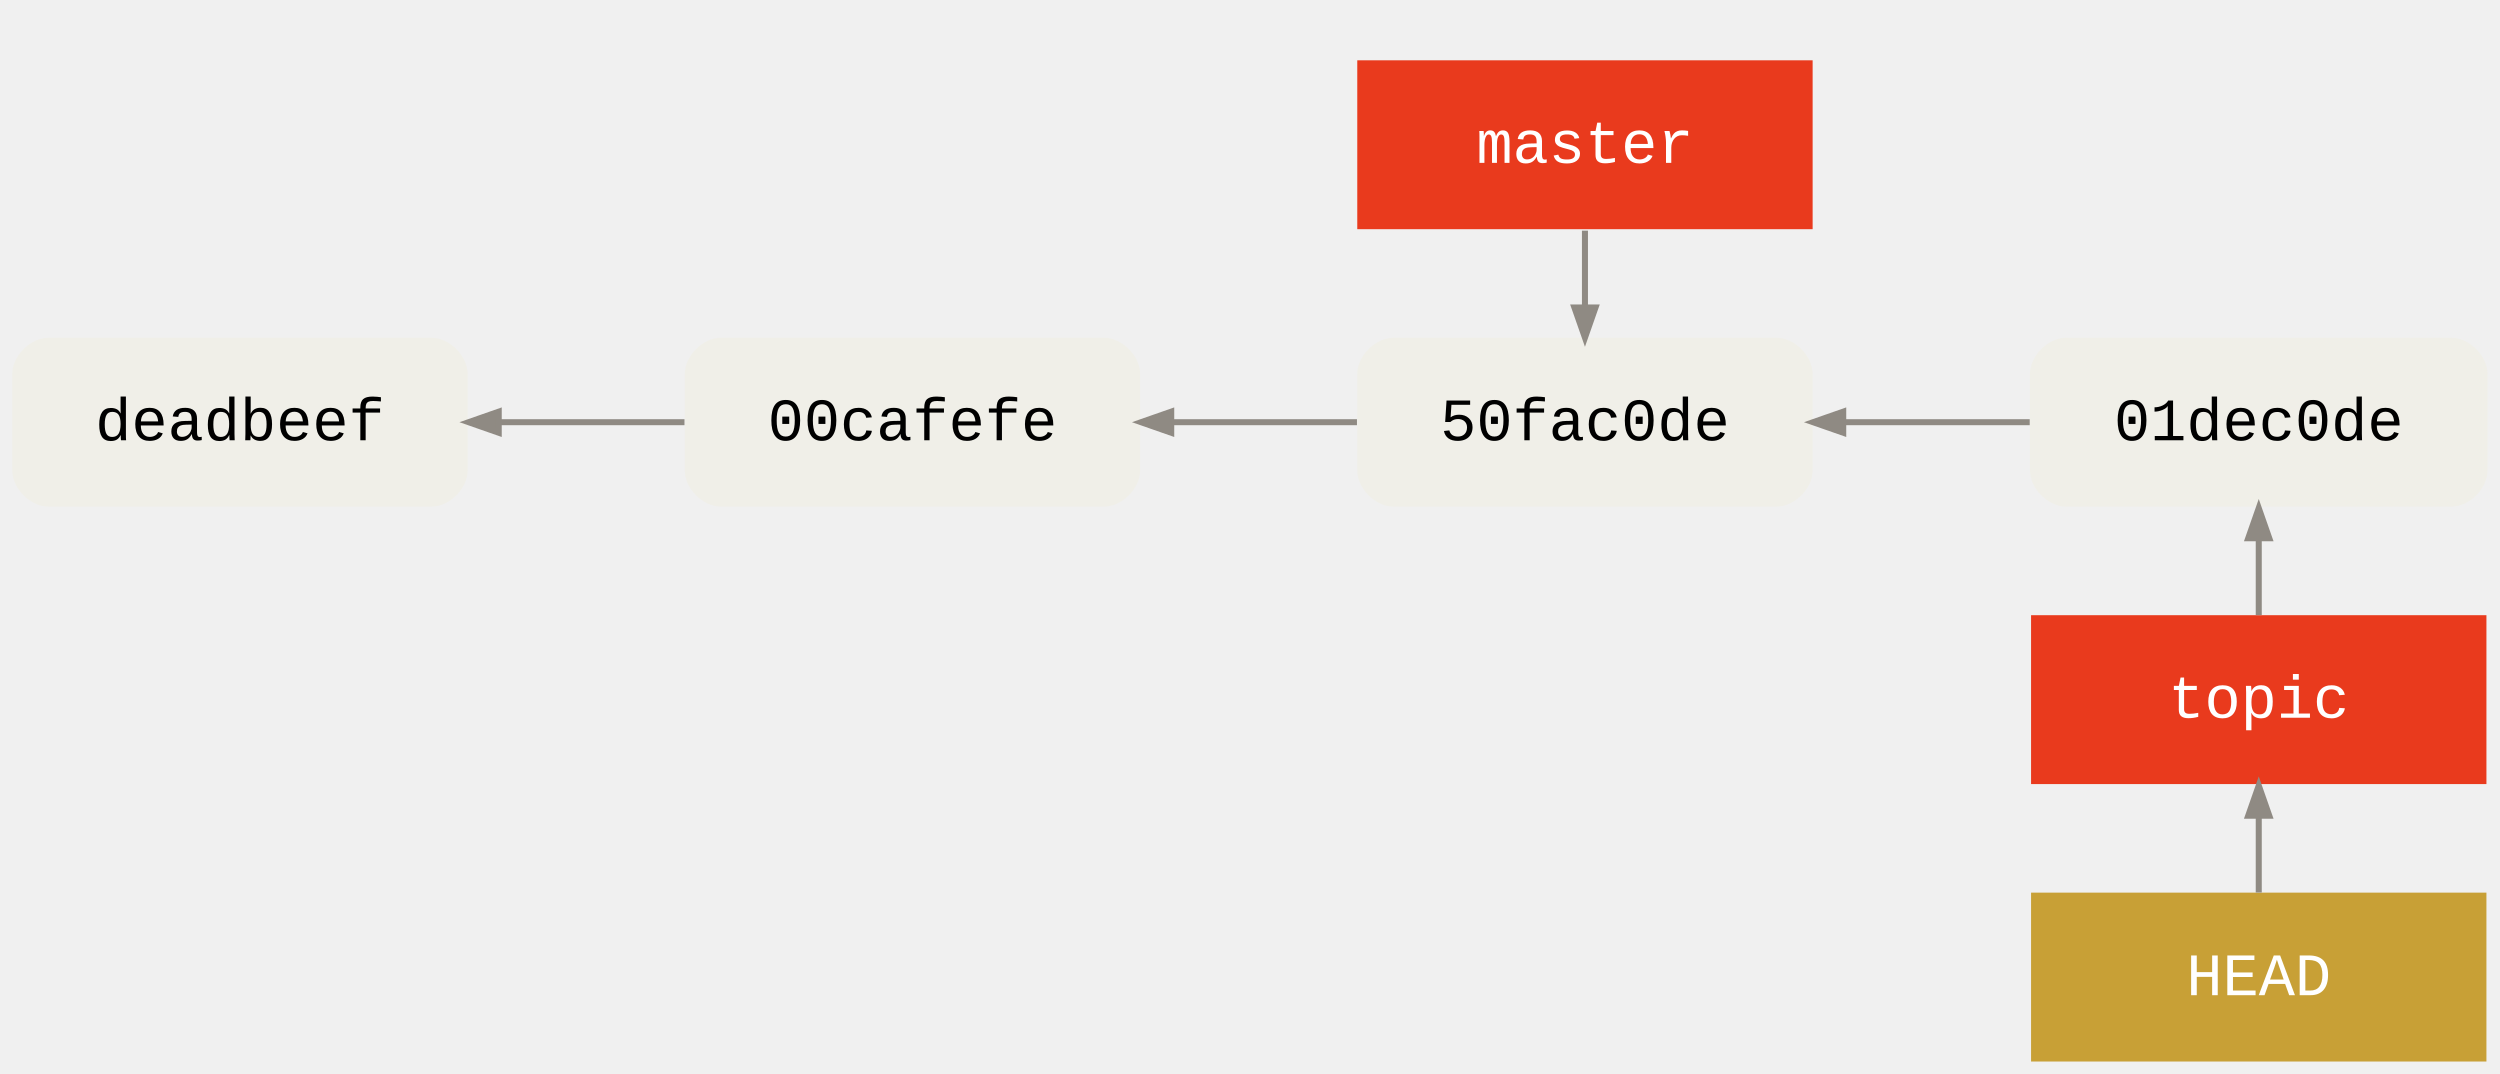
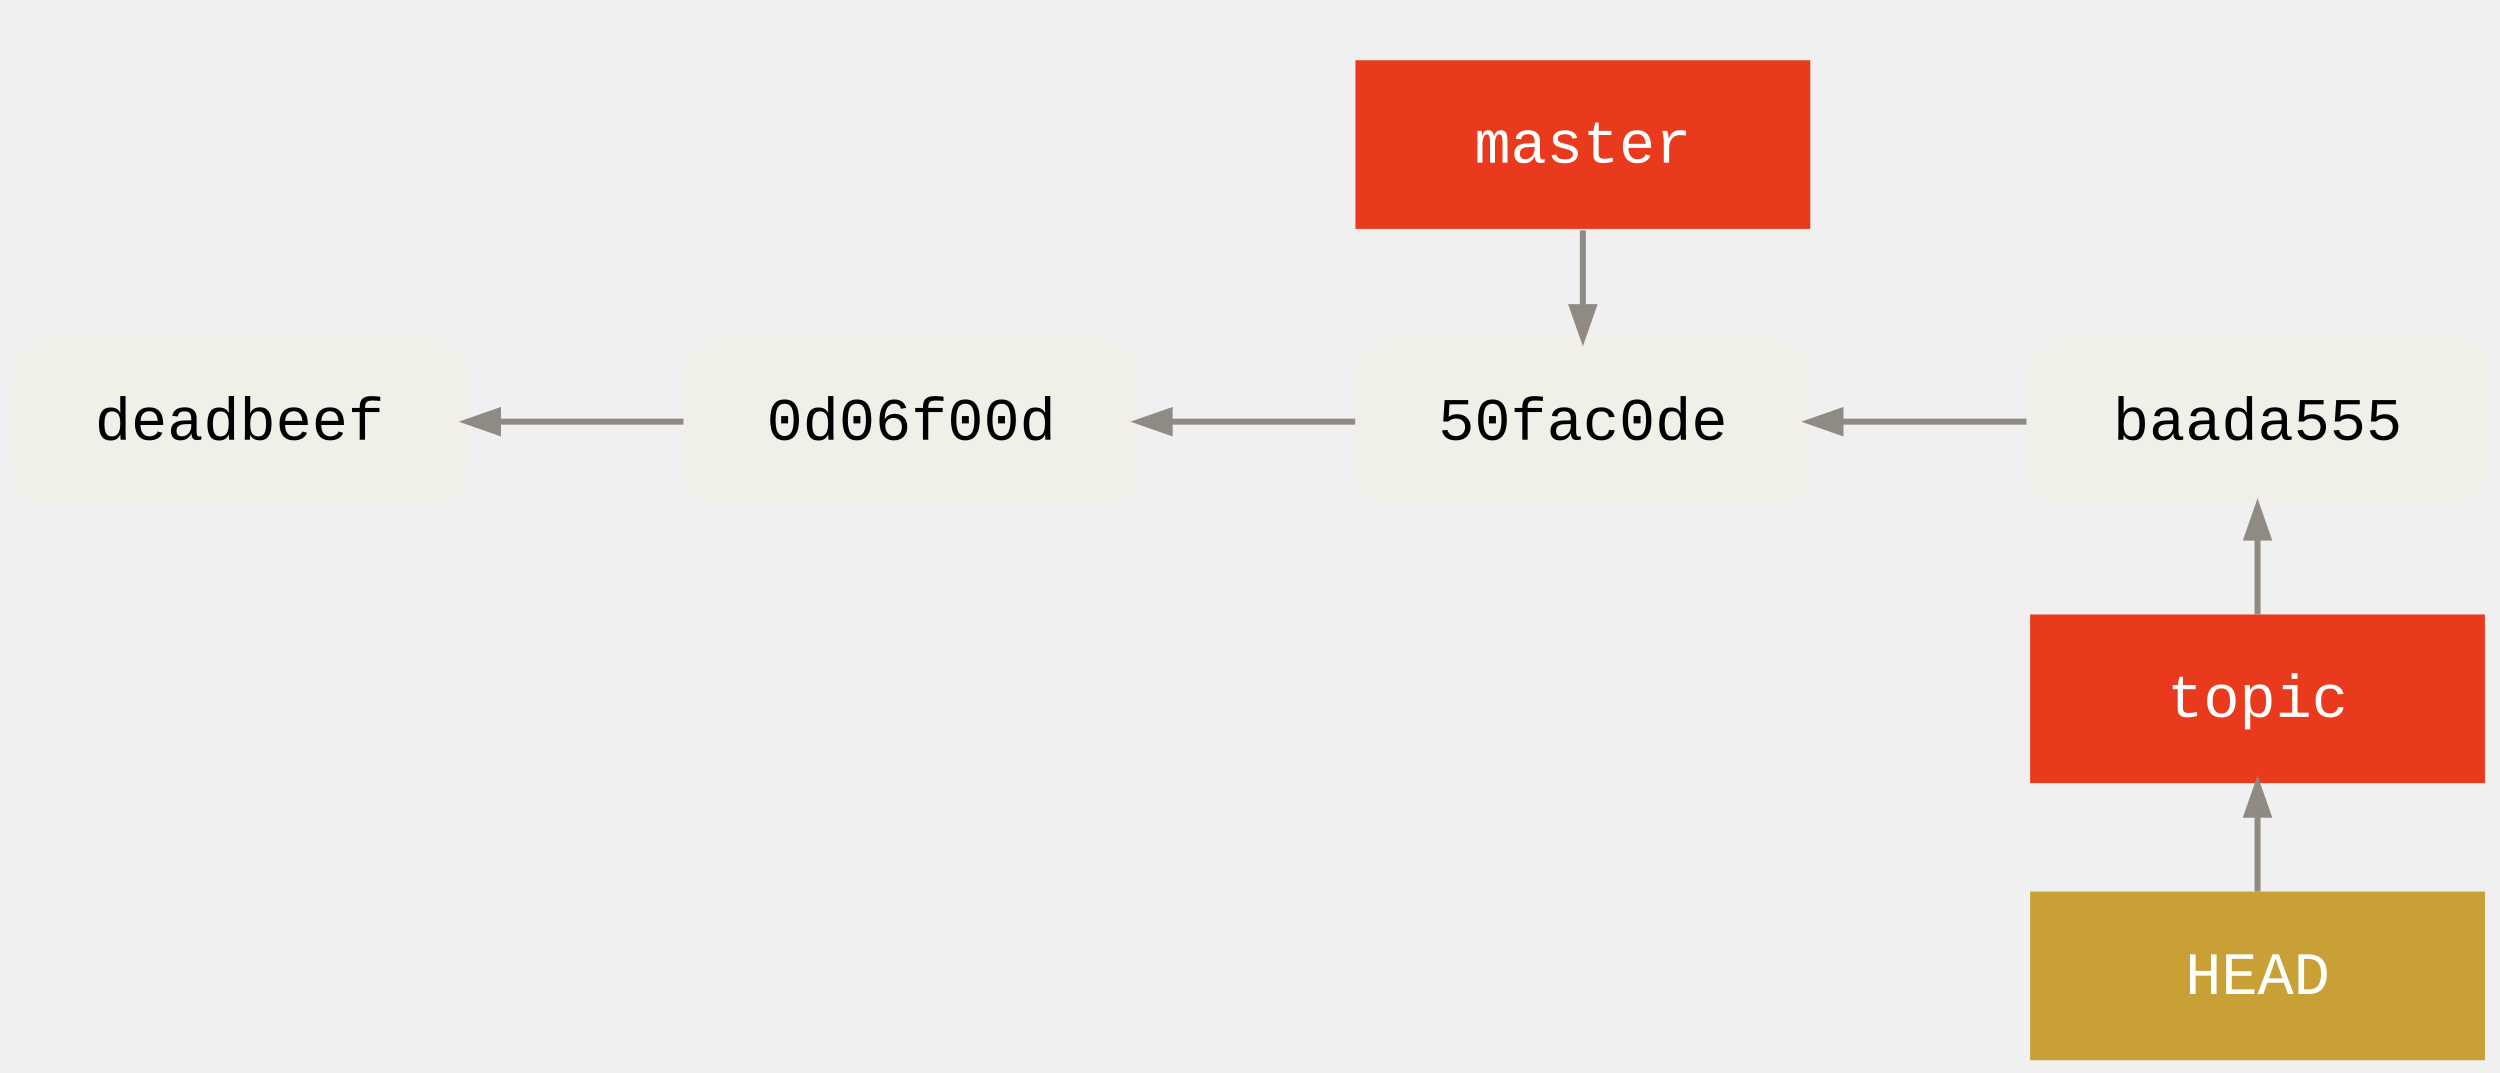
- <svg xmlns="http://www.w3.org/2000/svg" width="829pt" height="356pt" viewBox="0.00 0.00 828.86 356.00">
+ <svg xmlns="http://www.w3.org/2000/svg" width="830pt" height="356pt" viewBox="0.00 0.00 829.98 356.00">
  <g id="graph0" class="graph" transform="scale(1 1) rotate(0) translate(4 352)">
    <g id="clust1" class="cluster">
</g>
    <g id="node1" class="node">
      <path fill="#f0efe8" stroke="#000000" stroke-width="0" d="M139,-240C139,-240 12,-240 12,-240 6,-240 0,-234 0,-228 0,-228 0,-196 0,-196 0,-190 6,-184 12,-184 12,-184 139,-184 139,-184 145,-184 151,-190 151,-196 151,-196 151,-228 151,-228 151,-234 145,-240 139,-240" />
      <text text-anchor="middle" x="75.5" y="-206" font-family="Menlo, Monaco, Consolas, Lucida Console, Courier New, monospace" font-size="20.00" fill="#000000">deadbeef</text>
    </g>
    <g id="node2" class="node">
      <path fill="#f0efe8" stroke="#000000" stroke-width="0" d="M362,-240C362,-240 235,-240 235,-240 229,-240 223,-234 223,-228 223,-228 223,-196 223,-196 223,-190 229,-184 235,-184 235,-184 362,-184 362,-184 368,-184 374,-190 374,-196 374,-196 374,-228 374,-228 374,-234 368,-240 362,-240" />
-       <text text-anchor="middle" x="298.5" y="-206" font-family="Menlo, Monaco, Consolas, Lucida Console, Courier New, monospace" font-size="20.00" fill="#000000">00cafefe</text>
+       <text text-anchor="middle" x="298.5" y="-206" font-family="Menlo, Monaco, Consolas, Lucida Console, Courier New, monospace" font-size="20.00" fill="#000000">0d06f00d</text>
    </g>
    <g id="edge1" class="edge">
      <path fill="none" stroke="#8f8a83" stroke-width="2" d="M161.457,-212C181.708,-212 203.146,-212 222.901,-212" />
      <polygon fill="#8f8a83" stroke="#8f8a83" stroke-width="2" points="161.309,-208.5 151.309,-212 161.309,-215.5 161.309,-208.5" />
    </g>
    <g id="node3" class="node">
      <path fill="#f0efe8" stroke="#000000" stroke-width="0" d="M585,-240C585,-240 458,-240 458,-240 452,-240 446,-234 446,-228 446,-228 446,-196 446,-196 446,-190 452,-184 458,-184 458,-184 585,-184 585,-184 591,-184 597,-190 597,-196 597,-196 597,-228 597,-228 597,-234 591,-240 585,-240" />
      <text text-anchor="middle" x="521.5" y="-206" font-family="Menlo, Monaco, Consolas, Lucida Console, Courier New, monospace" font-size="20.00" fill="#000000">50fac0de</text>
    </g>
    <g id="edge2" class="edge">
      <path fill="none" stroke="#8f8a83" stroke-width="2" d="M384.457,-212C404.707,-212 426.146,-212 445.901,-212" />
      <polygon fill="#8f8a83" stroke="#8f8a83" stroke-width="2" points="384.309,-208.5 374.309,-212 384.309,-215.5 384.309,-208.5" />
    </g>
    <g id="node4" class="node">
-       <path fill="#f0efe8" stroke="#000000" stroke-width="0" d="M808.792,-240C808.792,-240 681.069,-240 681.069,-240 675.069,-240 669.069,-234 669.069,-228 669.069,-228 669.069,-196 669.069,-196 669.069,-190 675.069,-184 681.069,-184 681.069,-184 808.792,-184 808.792,-184 814.792,-184 820.792,-190 820.792,-196 820.792,-196 820.792,-228 820.792,-228 820.792,-234 814.792,-240 808.792,-240" />
-       <text text-anchor="middle" x="744.931" y="-206" font-family="Menlo, Monaco, Consolas, Lucida Console, Courier New, monospace" font-size="20.00" fill="#000000">01dec0de</text>
+       <path fill="#f0efe8" stroke="#000000" stroke-width="0" d="M809.977,-240C809.977,-240 681.008,-240 681.008,-240 675.008,-240 669.008,-234 669.008,-228 669.008,-228 669.008,-196 669.008,-196 669.008,-190 675.008,-184 681.008,-184 681.008,-184 809.977,-184 809.977,-184 815.977,-184 821.977,-190 821.977,-196 821.977,-196 821.977,-228 821.977,-228 821.977,-234 815.977,-240 809.977,-240" />
+       <text text-anchor="middle" x="745.492" y="-206" font-family="Menlo, Monaco, Consolas, Lucida Console, Courier New, monospace" font-size="20.00" fill="#000000">baada555</text>
    </g>
    <g id="edge3" class="edge">
-       <path fill="none" stroke="#8f8a83" stroke-width="2" d="M607.32,-212C627.63,-212 649.149,-212 668.985,-212" />
-       <polygon fill="#8f8a83" stroke="#8f8a83" stroke-width="2" points="607.144,-208.5 597.143,-212 607.143,-215.5 607.144,-208.5" />
+       <path fill="none" stroke="#8f8a83" stroke-width="2" d="M607.176,-212C627.444,-212 648.931,-212 668.773,-212" />
+       <polygon fill="#8f8a83" stroke="#8f8a83" stroke-width="2" points="607.021,-208.5 597.021,-212 607.021,-215.5 607.021,-208.5" />
    </g>
    <g id="node6" class="node">
      <polygon fill="#e93a1d" stroke="#000000" stroke-width="0" points="597,-332 446,-332 446,-276 597,-276 597,-332" />
      <text text-anchor="middle" x="521.5" y="-298" font-family="Menlo, Monaco, Consolas, Lucida Console, Courier New, monospace" font-size="20.00" fill="#ffffff">master</text>
    </g>
    <g id="edge4" class="edge">
      <path fill="none" stroke="#8f8a83" stroke-width="2" d="M521.5,-250.288C521.5,-258.697 521.5,-267.105 521.5,-275.514" />
      <polygon fill="#8f8a83" stroke="#8f8a83" stroke-width="2" points="525,-250.031 521.5,-240.031 518,-250.031 525,-250.031" />
    </g>
    <g id="node7" class="node">
-       <polygon fill="#e93a1d" stroke="#000000" stroke-width="0" points="820.431,-148 669.431,-148 669.431,-92 820.431,-92 820.431,-148" />
-       <text text-anchor="middle" x="744.931" y="-114" font-family="Menlo, Monaco, Consolas, Lucida Console, Courier New, monospace" font-size="20.00" fill="#ffffff">topic</text>
+       <polygon fill="#e93a1d" stroke="#000000" stroke-width="0" points="820.992,-148 669.992,-148 669.992,-92 820.992,-92 820.992,-148" />
+       <text text-anchor="middle" x="745.492" y="-114" font-family="Menlo, Monaco, Consolas, Lucida Console, Courier New, monospace" font-size="20.00" fill="#ffffff">topic</text>
    </g>
    <g id="edge5" class="edge">
-       <path fill="none" stroke="#8f8a83" stroke-width="2" d="M744.931,-173.257C744.931,-164.849 744.931,-156.44 744.931,-148.031" />
-       <polygon fill="#8f8a83" stroke="#8f8a83" stroke-width="2" points="741.431,-173.514 744.931,-183.514 748.431,-173.514 741.431,-173.514" />
+       <path fill="none" stroke="#8f8a83" stroke-width="2" d="M745.492,-173.257C745.492,-164.849 745.492,-156.44 745.492,-148.031" />
+       <polygon fill="#8f8a83" stroke="#8f8a83" stroke-width="2" points="741.992,-173.514 745.492,-183.514 748.992,-173.514 741.992,-173.514" />
    </g>
    <g id="node5" class="node">
-       <polygon fill="#c8a036" stroke="#000000" stroke-width="0" points="820.431,-56 669.431,-56 669.431,0 820.431,0 820.431,-56" />
-       <text text-anchor="middle" x="744.931" y="-22" font-family="Menlo, Monaco, Consolas, Lucida Console, Courier New, monospace" font-size="20.00" fill="#ffffff">HEAD</text>
+       <polygon fill="#c8a036" stroke="#000000" stroke-width="0" points="820.992,-56 669.992,-56 669.992,0 820.992,0 820.992,-56" />
+       <text text-anchor="middle" x="745.492" y="-22" font-family="Menlo, Monaco, Consolas, Lucida Console, Courier New, monospace" font-size="20.00" fill="#ffffff">HEAD</text>
    </g>
    <g id="edge6" class="edge">
-       <path fill="none" stroke="#8f8a83" stroke-width="2" d="M744.931,-81.257C744.931,-72.849 744.931,-64.44 744.931,-56.031" />
-       <polygon fill="#8f8a83" stroke="#8f8a83" stroke-width="2" points="741.431,-81.514 744.931,-91.514 748.431,-81.514 741.431,-81.514" />
+       <path fill="none" stroke="#8f8a83" stroke-width="2" d="M745.492,-81.257C745.492,-72.849 745.492,-64.44 745.492,-56.031" />
+       <polygon fill="#8f8a83" stroke="#8f8a83" stroke-width="2" points="741.992,-81.514 745.492,-91.514 748.992,-81.514 741.992,-81.514" />
    </g>
  </g>
</svg>
